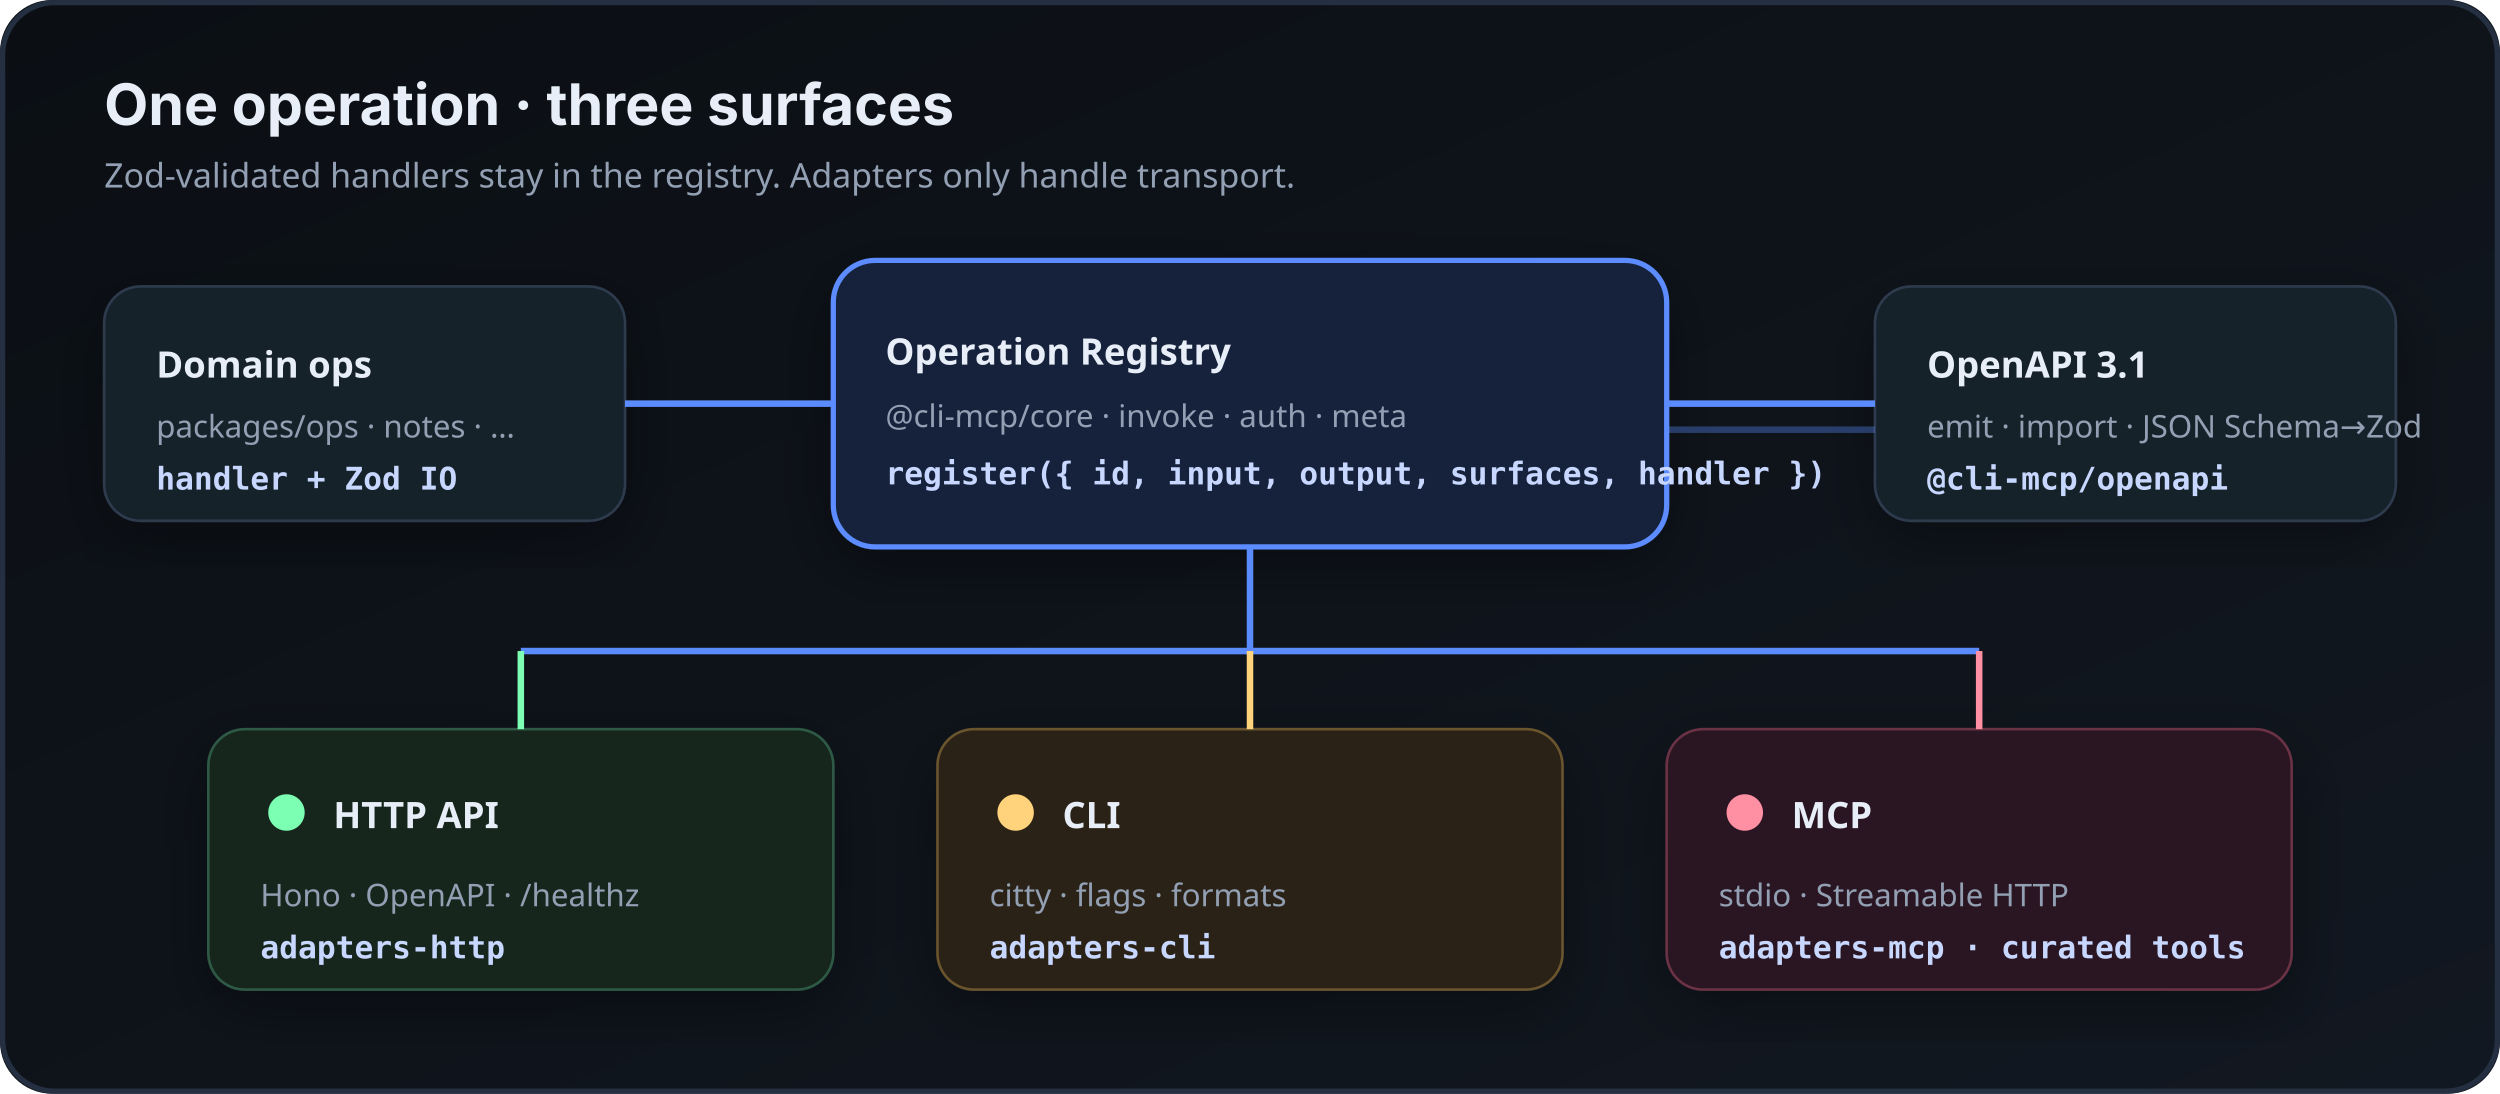
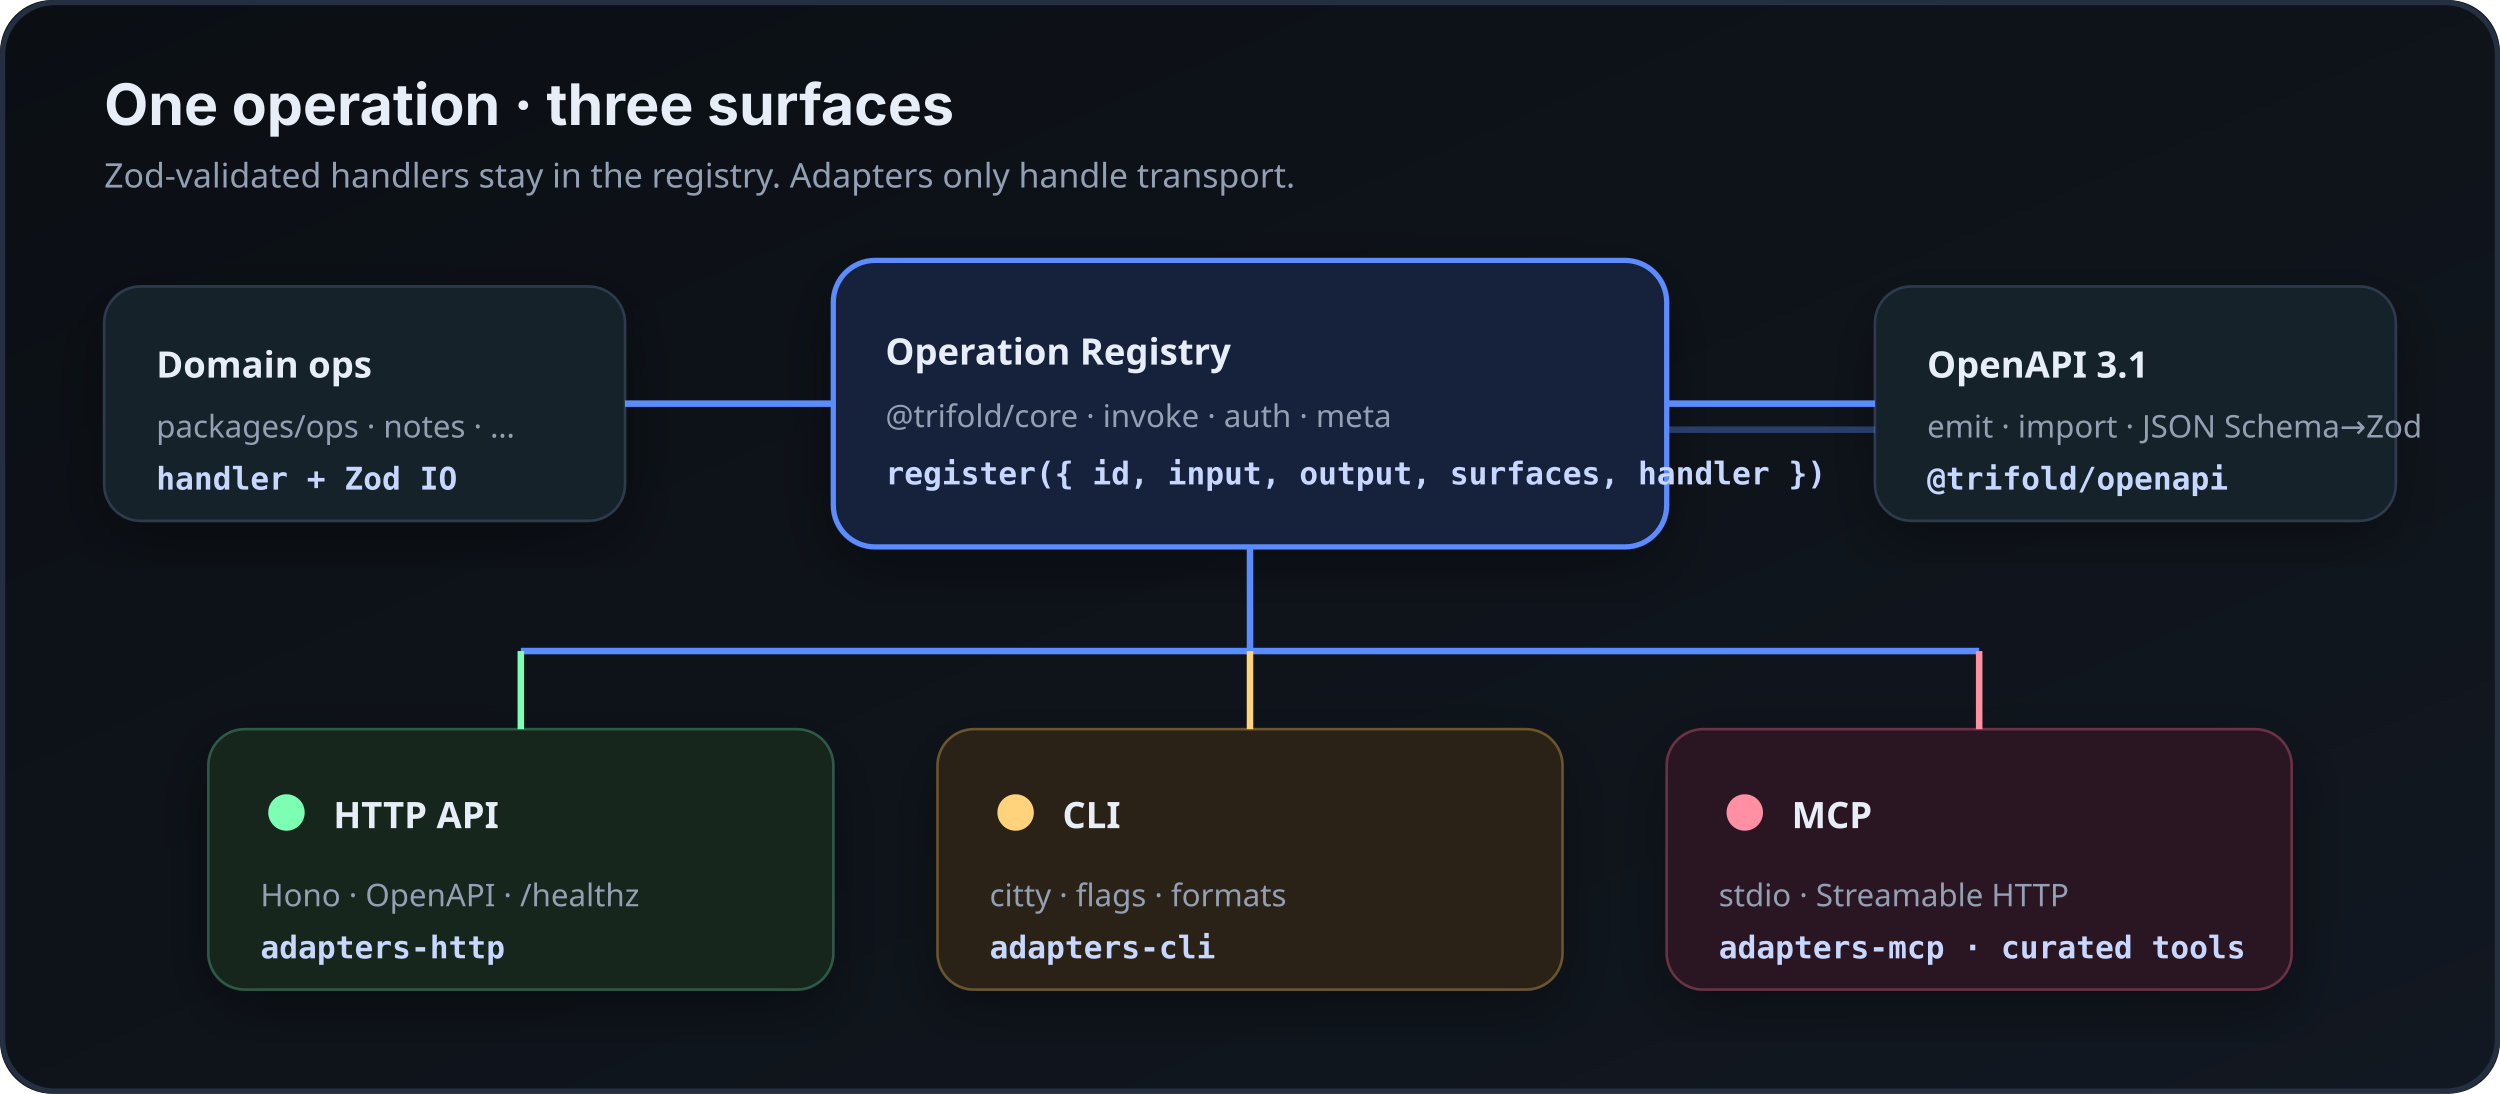
<svg xmlns="http://www.w3.org/2000/svg" width="960" height="420" viewBox="0 0 960 420" role="img" aria-label="Architecture: Operation Registry to HTTP CLI MCP">
  <defs>
    <linearGradient id="bg" x1="0" y1="0" x2="1" y2="1">
      <stop offset="0%" stop-color="#0B0F14" />
      <stop offset="100%" stop-color="#121821" />
    </linearGradient>
    <filter id="soft" x="-20%" y="-20%" width="140%" height="140%">
      <feDropShadow dx="0" dy="8" stdDeviation="12" flood-color="#000" flood-opacity="0.35" />
    </filter>
    <style>
      .title { font: 700 22px ui-sans-serif, system-ui, -apple-system, Segoe UI, sans-serif; fill: #E8EEF7; }
      .sub { font: 500 13px ui-sans-serif, system-ui, sans-serif; fill: #93A0B4; }
      .label { font: 600 14px ui-sans-serif, system-ui, sans-serif; fill: #E8EEF7; }
      .mini { font: 500 12px ui-sans-serif, system-ui, sans-serif; fill: #93A0B4; }
      .mono { font: 600 12px ui-monospace, SFMono-Regular, Menlo, monospace; fill: #C7D7FF; }
    </style>
  </defs>
  <rect width="960" height="420" rx="20" fill="url(#bg)" />
  <rect x="1" y="1" width="958" height="418" rx="20" fill="none" stroke="#243041" stroke-width="2" />
  <text x="40" y="48" class="title">One operation · three surfaces</text>
  <text x="40" y="72" class="sub">Zod-validated handlers stay in the registry. Adapters only handle transport.</text>
  <g filter="url(#soft)">
    <rect x="40" y="110" width="200" height="90" rx="14" fill="#16202C" stroke="#2E3B4E" />
  </g>
  <text x="60" y="145" class="label">Domain ops</text>
  <text x="60" y="168" class="mini">packages/ops · notes · …</text>
  <text x="60" y="188" class="mono">handler + Zod IO</text>
  <g filter="url(#soft)">
    <rect x="320" y="100" width="320" height="110" rx="16" fill="#15233A" stroke="#5B8CFF" stroke-width="2" />
  </g>
  <text x="340" y="140" class="label">Operation Registry</text>
-   <text x="340" y="164" class="mini">@cli-mcp/core · invoke · auth · meta</text>
+   <text x="340" y="164" class="mini">@trifold/core · invoke · auth · meta</text>
  <text x="340" y="186" class="mono">register({ id, input, output, surfaces, handler })</text>
  <g filter="url(#soft)">
    <rect x="720" y="110" width="200" height="90" rx="14" fill="#16202C" stroke="#2E3B4E" />
  </g>
  <text x="740" y="145" class="label">OpenAPI 3.1</text>
  <text x="740" y="168" class="mini">emit · import · JSON Schema→Zod</text>
-   <text x="740" y="188" class="mono">@cli-mcp/openapi</text>
+   <text x="740" y="188" class="mono">@trifold/openapi</text>
  <path d="M240 155 H320" stroke="#5B8CFF" stroke-width="2.5" fill="none" marker-end="url(#arrow)" />
  <path d="M640 155 H720" stroke="#5B8CFF" stroke-width="2.5" fill="none" />
  <path d="M720 165 H640" stroke="#5B8CFF" stroke-width="2.5" fill="none" opacity="0.35" />
  <g filter="url(#soft)">
    <rect x="80" y="280" width="240" height="100" rx="14" fill="#13251C" stroke="#2F5A45" />
  </g>
  <circle cx="110" cy="312" r="7" fill="#7CFFB2" />
  <text x="128" y="318" class="label">HTTP API</text>
  <text x="100" y="348" class="mini">Hono · OpenAPI · /healthz</text>
  <text x="100" y="368" class="mono">adapters-http</text>
  <g filter="url(#soft)">
    <rect x="360" y="280" width="240" height="100" rx="14" fill="#2A2114" stroke="#6A542E" />
  </g>
  <circle cx="390" cy="312" r="7" fill="#FFD27C" />
  <text x="408" y="318" class="label">CLI</text>
  <text x="380" y="348" class="mini">citty · flags · formats</text>
  <text x="380" y="368" class="mono">adapters-cli</text>
  <g filter="url(#soft)">
    <rect x="640" y="280" width="240" height="100" rx="14" fill="#2A1520" stroke="#6A3144" />
  </g>
  <circle cx="670" cy="312" r="7" fill="#FF8FA3" />
  <text x="688" y="318" class="label">MCP</text>
  <text x="660" y="348" class="mini">stdio · Streamable HTTP</text>
  <text x="660" y="368" class="mono">adapters-mcp · curated tools</text>
  <path d="M480 210 V250" stroke="#5B8CFF" stroke-width="2.5" fill="none" />
  <path d="M200 250 H760" stroke="#5B8CFF" stroke-width="2.5" fill="none" />
  <path d="M200 250 V280" stroke="#7CFFB2" stroke-width="2.5" fill="none" />
  <path d="M480 250 V280" stroke="#FFD27C" stroke-width="2.5" fill="none" />
  <path d="M760 250 V280" stroke="#FF8FA3" stroke-width="2.5" fill="none" />
</svg>
